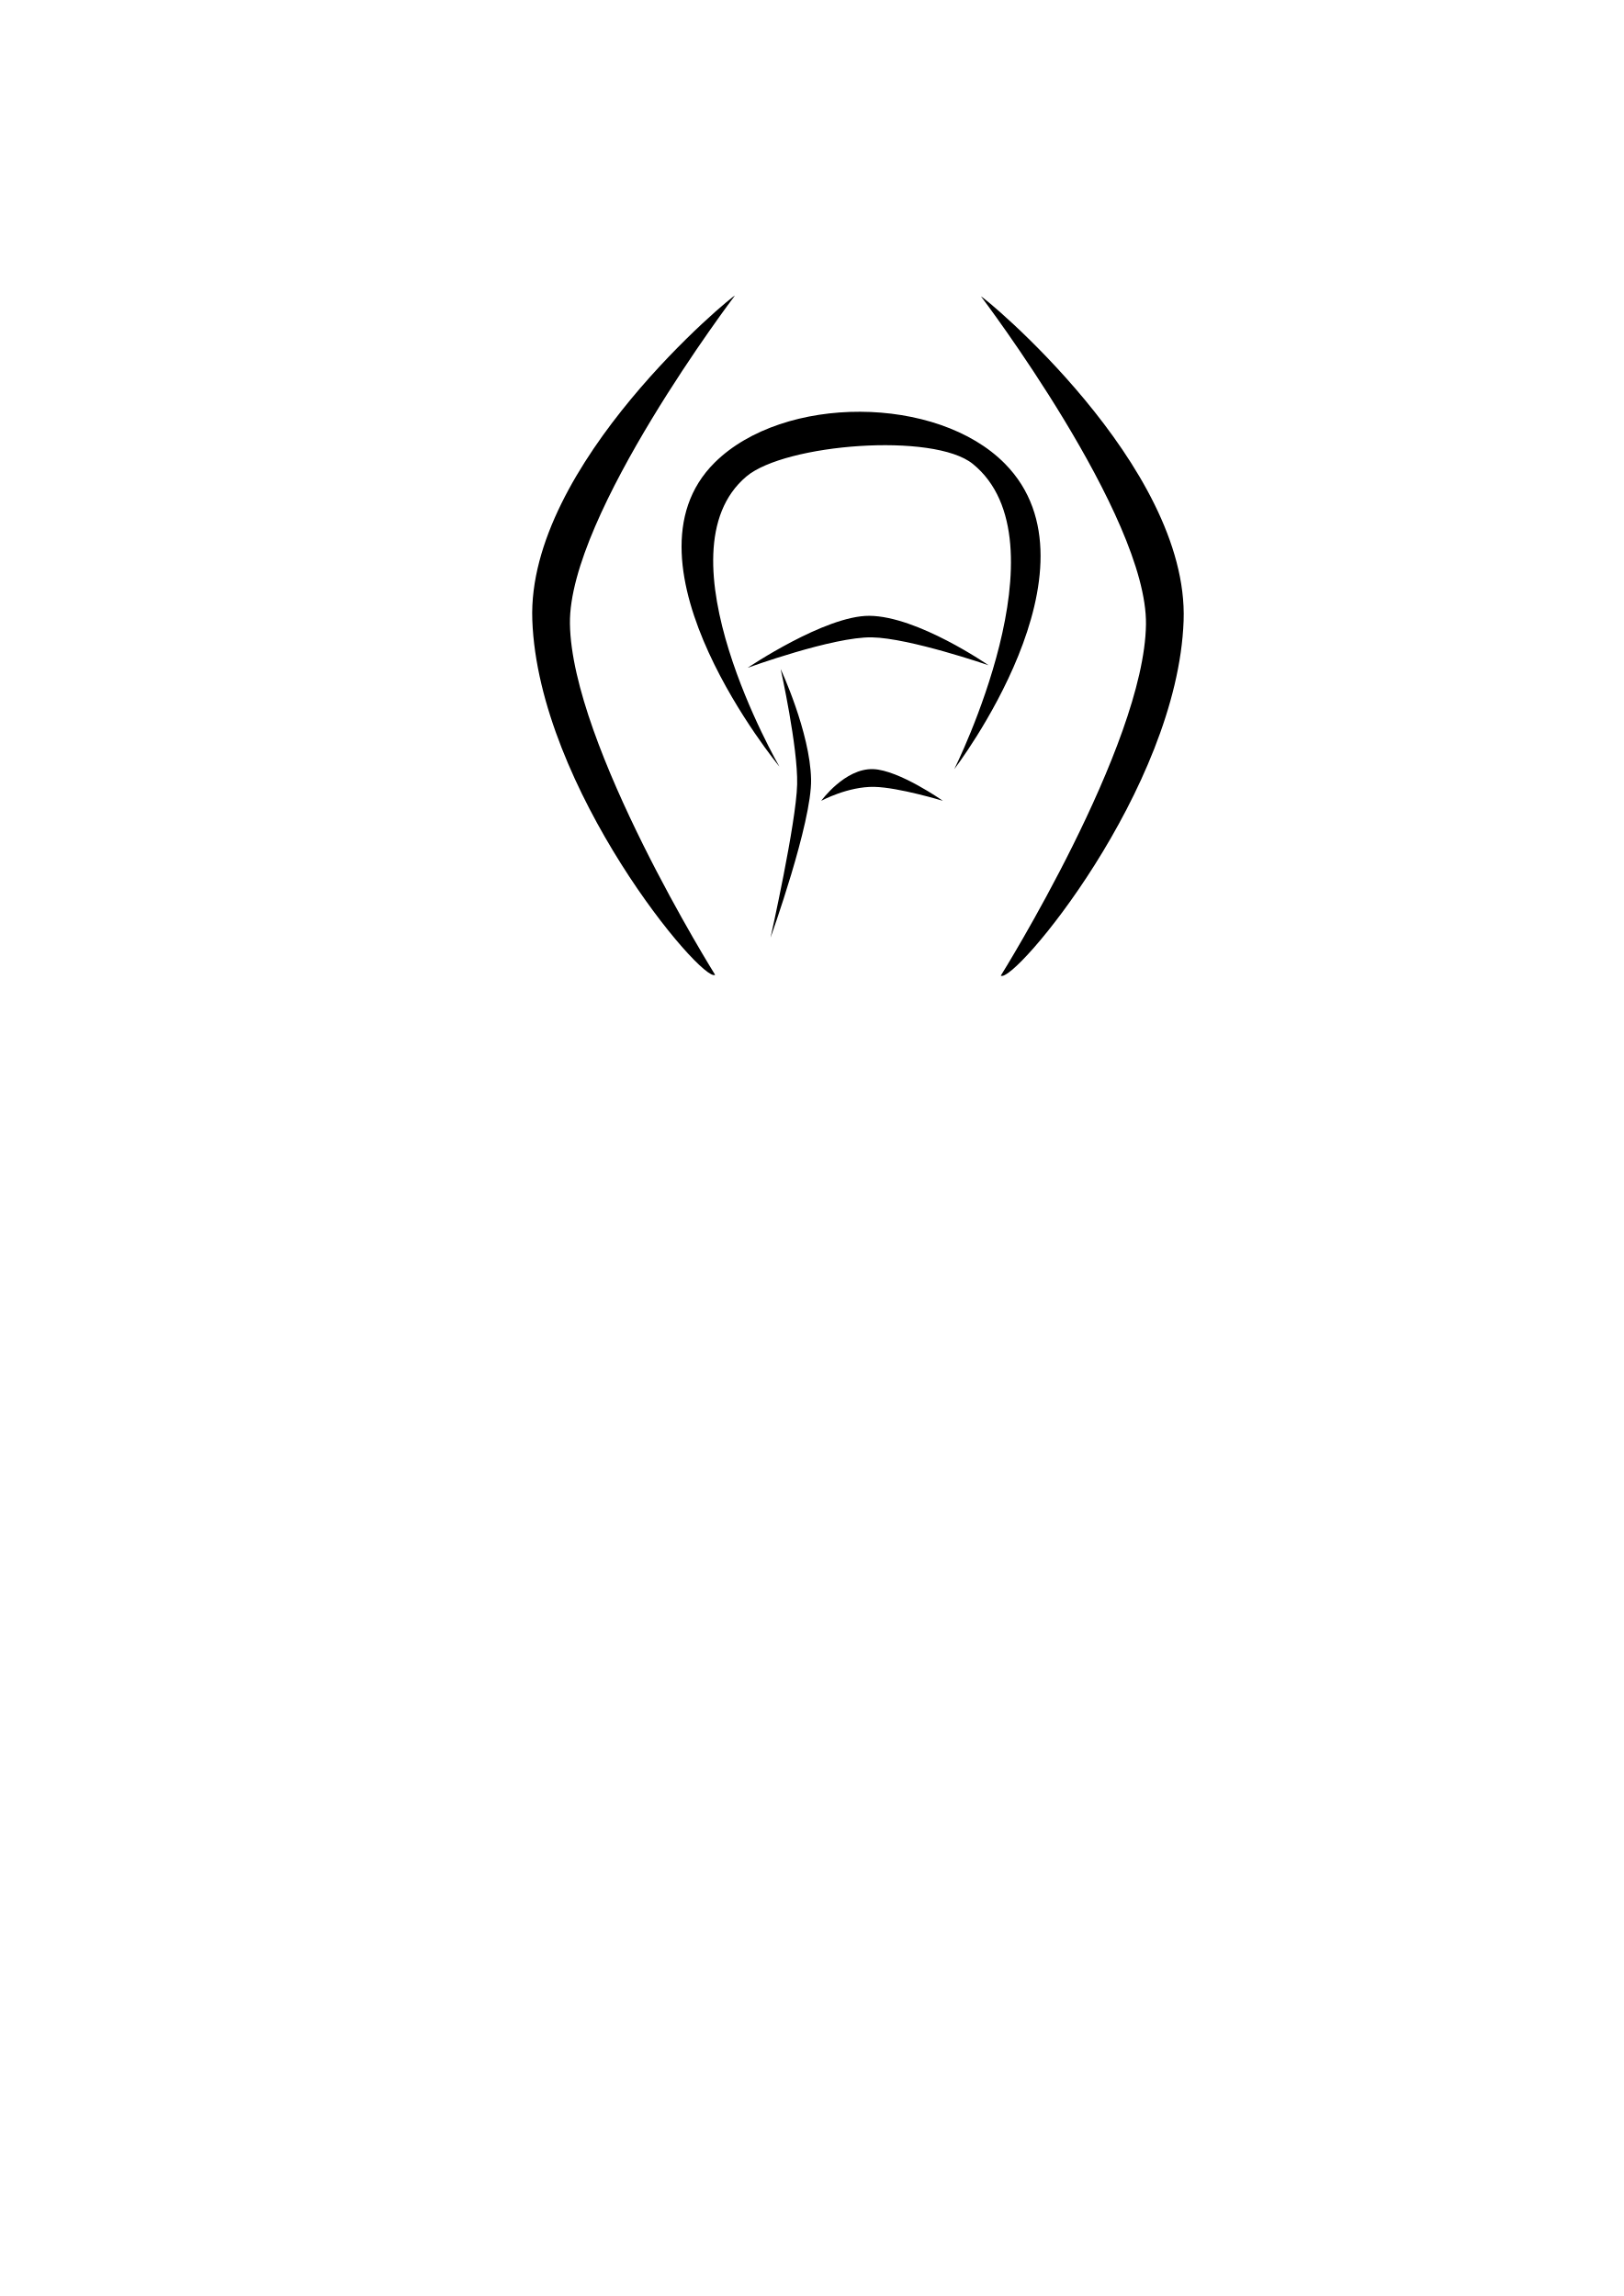
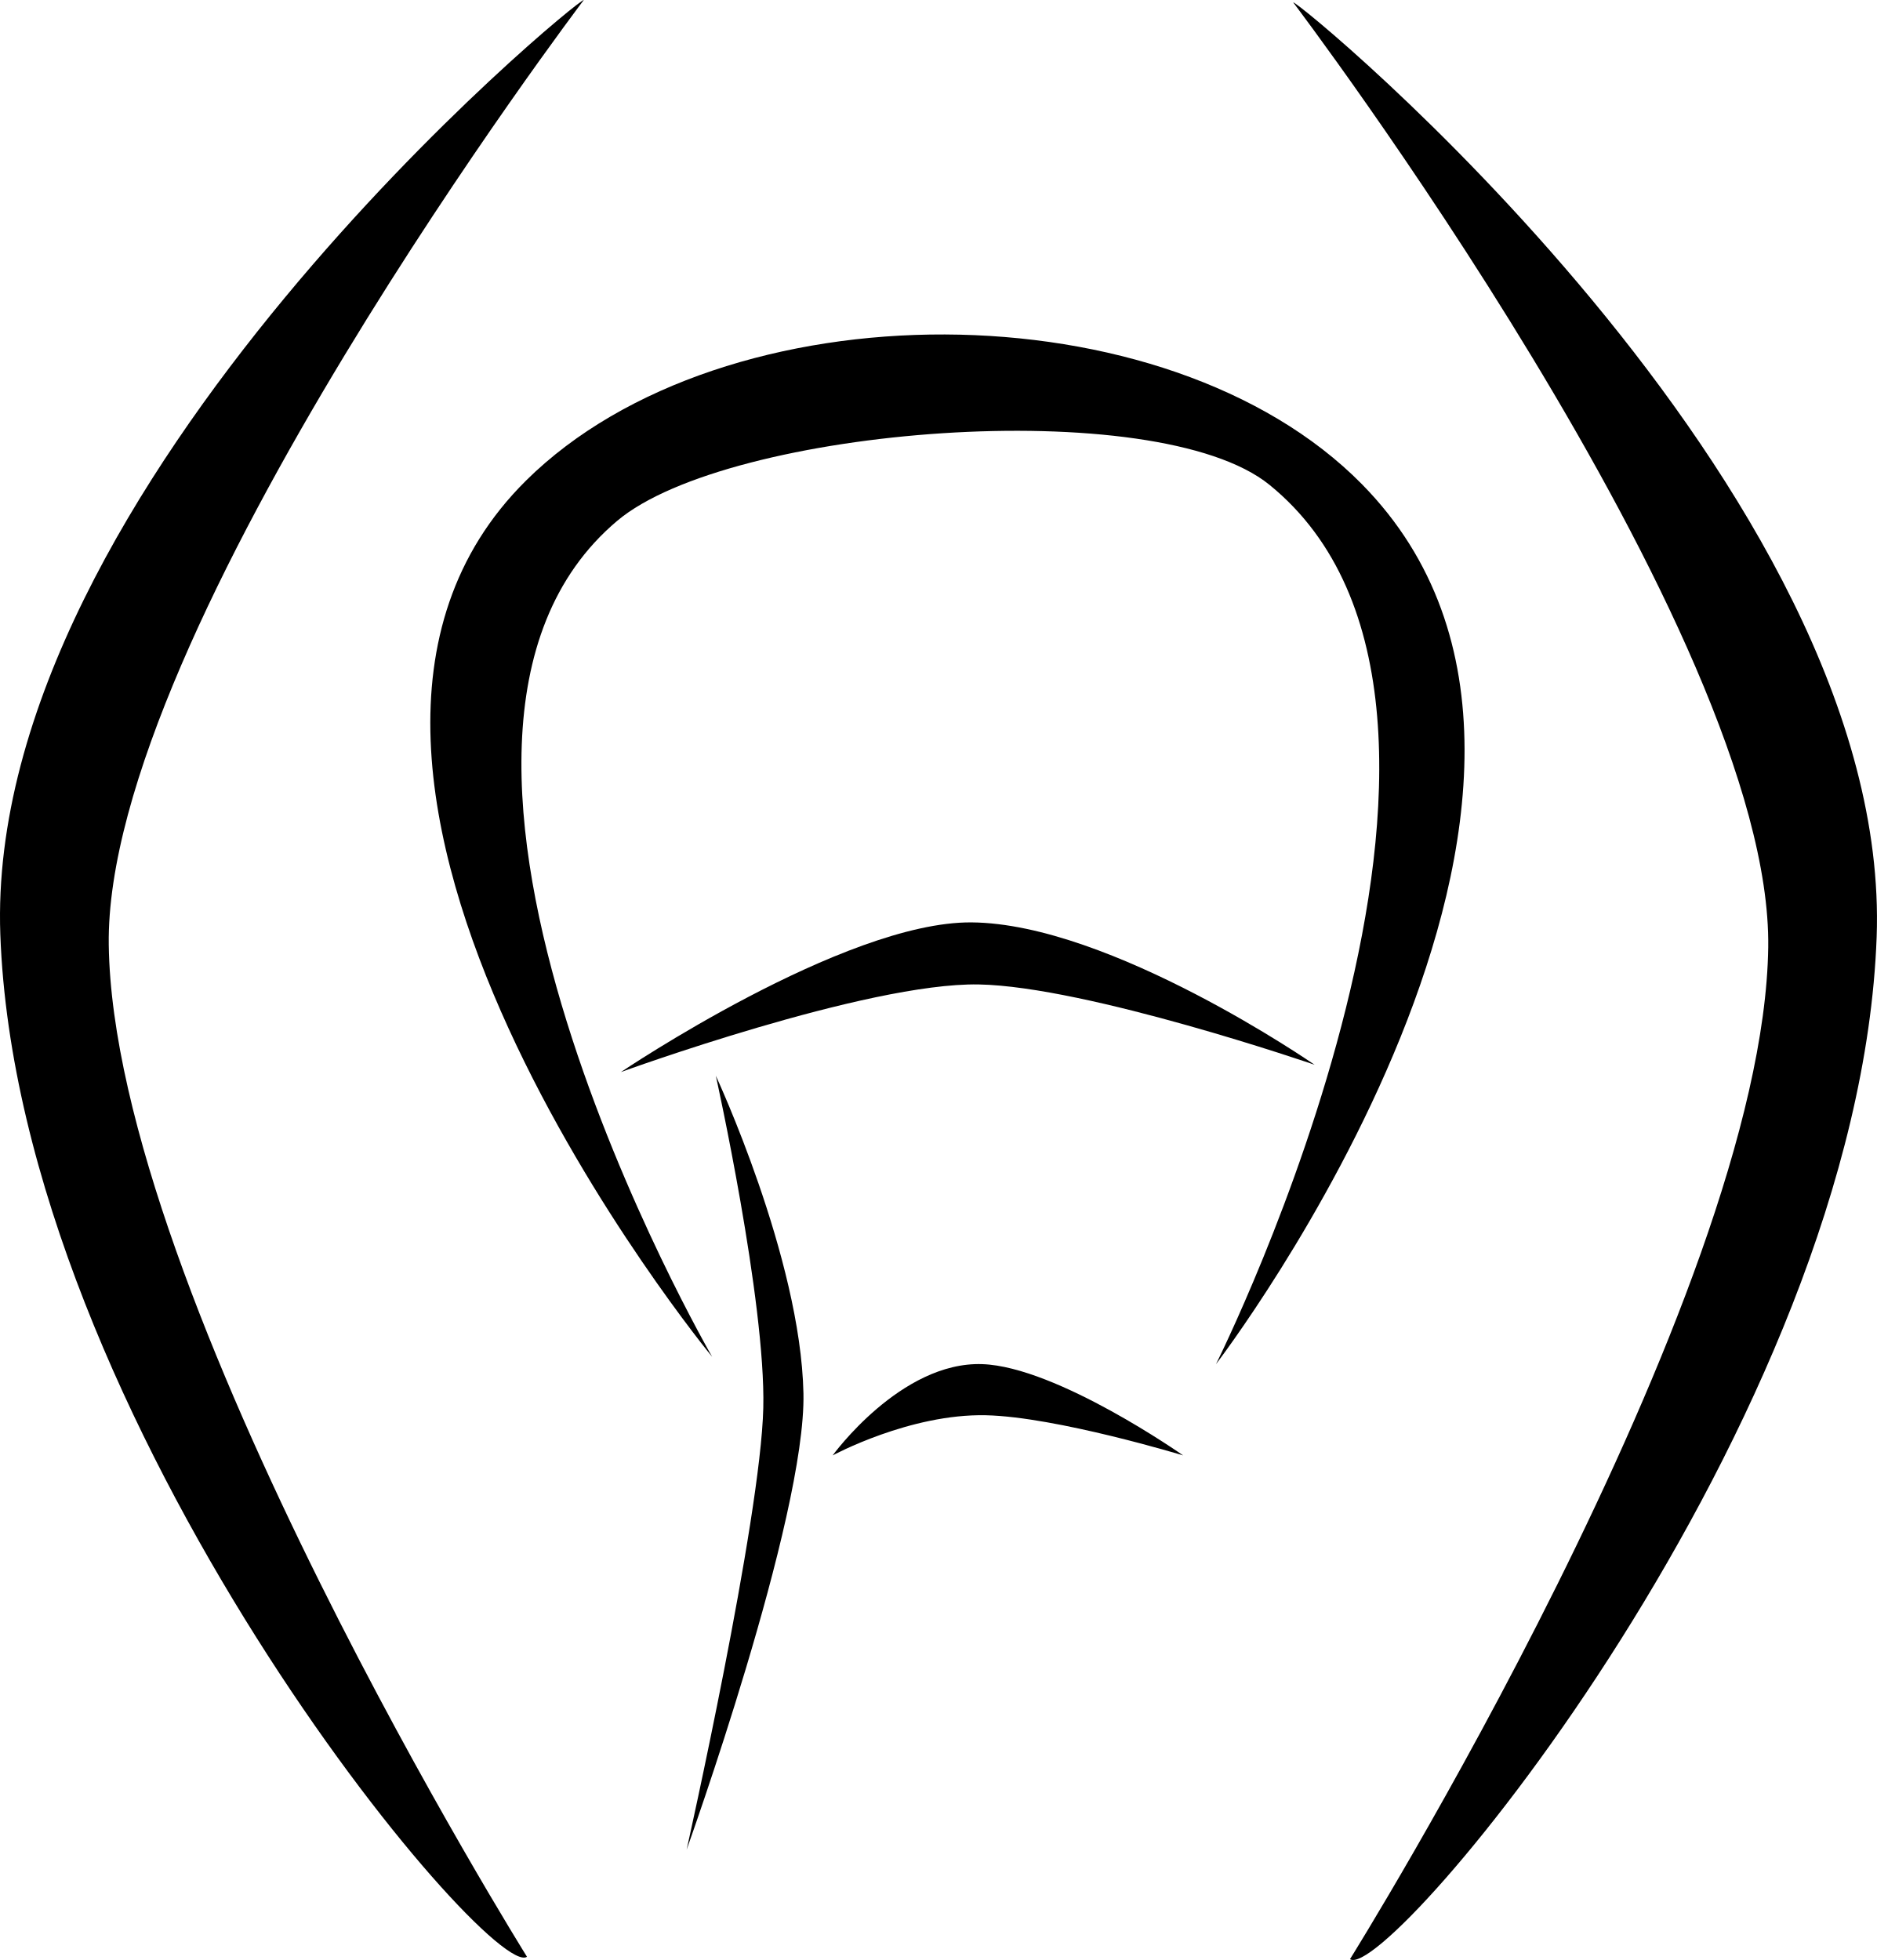
- <svg xmlns="http://www.w3.org/2000/svg" width="210mm" height="297mm" viewBox="0 0 210 297" version="1.1" id="svg1">
+ <svg xmlns="http://www.w3.org/2000/svg" width="84.265mm" height="87.998mm" viewBox="0 0 84.265 87.998" version="1.1" id="svg1">
  <defs id="defs1" />
-   <g id="layer1" style="display:inline" />
-   <g id="layer3">
-     <path style="fill:#000000;stroke-width:0.465;stroke-dasharray:none;stroke:none;stroke-opacity:1;fill-opacity:1;stroke-linejoin:bevel" d="m 92.444,59.826 c -13.241,13.107 8.359,39.338 8.359,39.338 0,0 -15.998,-27.649 -4.262,-37.535 5,-4.212 24.206,-5.736 29.282,-1.615 12.349,10.028 -2.401,39.478 -2.401,39.478 0,0 19.895,-25.95 6.556,-39.502 -8.777,-8.917 -28.643,-8.966 -37.535,-0.164 z" id="path1" />
-     <path style="fill:#000000;stroke-width:0.465;stroke-dasharray:none;stroke:none;stroke-opacity:1;fill-opacity:1;stroke-linejoin:bevel" d="m 96.705,86.379 c 0,0 10.019,-6.761 15.735,-6.72 6.243,0.044 15.407,6.392 15.407,6.392 0,0 -10.22,-3.519 -15.079,-3.606 -5.027,-0.09 -16.063,3.934 -16.063,3.934 z" id="path2" />
-     <path style="fill:#000000;stroke-width:0.465;fill-opacity:1;stroke:none;stroke-opacity:1;stroke-dasharray:none;stroke-linejoin:bevel" d="m 100.967,86.543 c 0,0 2.244,10.127 2.131,14.916 -0.118,5.008 -3.442,19.833 -3.442,19.833 0,0 5.362,-14.919 5.245,-20.488 -0.128,-6.09 -3.934,-14.26 -3.934,-14.26 z" id="path3" />
-     <path style="fill:#000000;stroke-width:0.465;fill-opacity:1;stroke:none;stroke-opacity:1;stroke-dasharray:none;stroke-linejoin:bevel" d="m 106.212,103.589 c 0,0 3.058,-4.226 6.72,-4.098 3.349,0.117 9.015,4.098 9.015,4.098 0,0 -5.69,-1.731 -8.851,-1.803 -3.415,-0.077 -6.884,1.803 -6.884,1.803 z" id="path4" />
-     <path style="fill:#000000;stroke-width:0.465;stroke:none;stroke-opacity:1;stroke-dasharray:none;stroke-linejoin:bevel;fill-opacity:1" d="m 95.038,38.247 c 0,0 -21.514,28.374 -21.326,42.419 0.211,15.714 18.776,45.433 18.776,45.433 C 90.828,127.248 69.634,102.024 68.845,80.203 68.116,60.078 94.881,38.09 95.038,38.247 Z" id="path5" />
-     <path style="fill:#000000;stroke-width:0.465;fill-opacity:1;stroke:none;stroke-opacity:1;stroke-dasharray:none;stroke-linejoin:bevel" d="m 126.887,38.354 c 0,0 21.514,28.374 21.326,42.419 C 148.002,96.487 129.437,126.206 129.437,126.206 c 1.66,1.149 22.854,-24.075 23.644,-45.896 0.728,-20.125 -26.037,-42.112 -26.193,-41.956 z" id="path5-0" />
+   <g id="layer1" style="display:inline" transform="translate(-0.6445458,-0.5474771)" />
+   <g id="layer3" transform="translate(-0.6445458,-0.5474771)">
+     <path style="fill:#000000;fill-opacity:1;stroke:none;stroke-width:0.465;stroke-linejoin:bevel;stroke-dasharray:none;stroke-opacity:1" d="m 24.258,22.127 c -13.241,13.107 8.359,39.338 8.359,39.338 0,0 -15.998,-27.649 -4.262,-37.535 5,-4.212 24.206,-5.736 29.282,-1.615 12.349,10.028 -2.401,39.478 -2.401,39.478 0,0 19.895,-25.95 6.556,-39.502 -8.777,-8.917 -28.643,-8.966 -37.535,-0.164 z" id="path1" />
+     <path style="fill:#000000;fill-opacity:1;stroke:none;stroke-width:0.465;stroke-linejoin:bevel;stroke-dasharray:none;stroke-opacity:1" d="m 28.52,48.68 c 0,0 10.019,-6.761 15.735,-6.72 6.243,0.044 15.407,6.392 15.407,6.392 0,0 -10.22,-3.519 -15.079,-3.606 -5.027,-0.09 -16.063,3.934 -16.063,3.934 z" id="path2" />
+     <path style="fill:#000000;fill-opacity:1;stroke:none;stroke-width:0.465;stroke-linejoin:bevel;stroke-dasharray:none;stroke-opacity:1" d="m 32.781,48.844 c 0,0 2.244,10.127 2.131,14.916 -0.118,5.008 -3.442,19.833 -3.442,19.833 0,0 5.362,-14.919 5.245,-20.488 -0.128,-6.09 -3.934,-14.26 -3.934,-14.26 z" id="path3" />
+     <path style="fill:#000000;fill-opacity:1;stroke:none;stroke-width:0.465;stroke-linejoin:bevel;stroke-dasharray:none;stroke-opacity:1" d="m 38.026,65.891 c 0,0 3.058,-4.226 6.72,-4.098 3.349,0.117 9.015,4.098 9.015,4.098 0,0 -5.69,-1.731 -8.851,-1.803 -3.415,-0.077 -6.884,1.803 -6.884,1.803 z" id="path4" />
+     <path style="fill:#000000;fill-opacity:1;stroke:none;stroke-width:0.465;stroke-linejoin:bevel;stroke-dasharray:none;stroke-opacity:1" d="m 26.853,0.548 c 0,0 -21.514,28.374 -21.326,42.419 C 5.738,58.682 24.303,88.4 24.303,88.4 22.643,89.55 1.449,64.325 0.659,42.504 -0.069,22.379 26.696,0.392 26.853,0.548 Z" id="path5" />
+     <path style="fill:#000000;fill-opacity:1;stroke:none;stroke-width:0.465;stroke-linejoin:bevel;stroke-dasharray:none;stroke-opacity:1" d="m 58.702,0.655 c 0,0 21.514,28.374 21.326,42.419 -0.211,15.714 -18.776,45.433 -18.776,45.433 1.66,1.149 22.854,-24.075 23.644,-45.896 C 85.623,22.486 58.858,0.498 58.702,0.655 Z" id="path5-0" />
  </g>
</svg>
